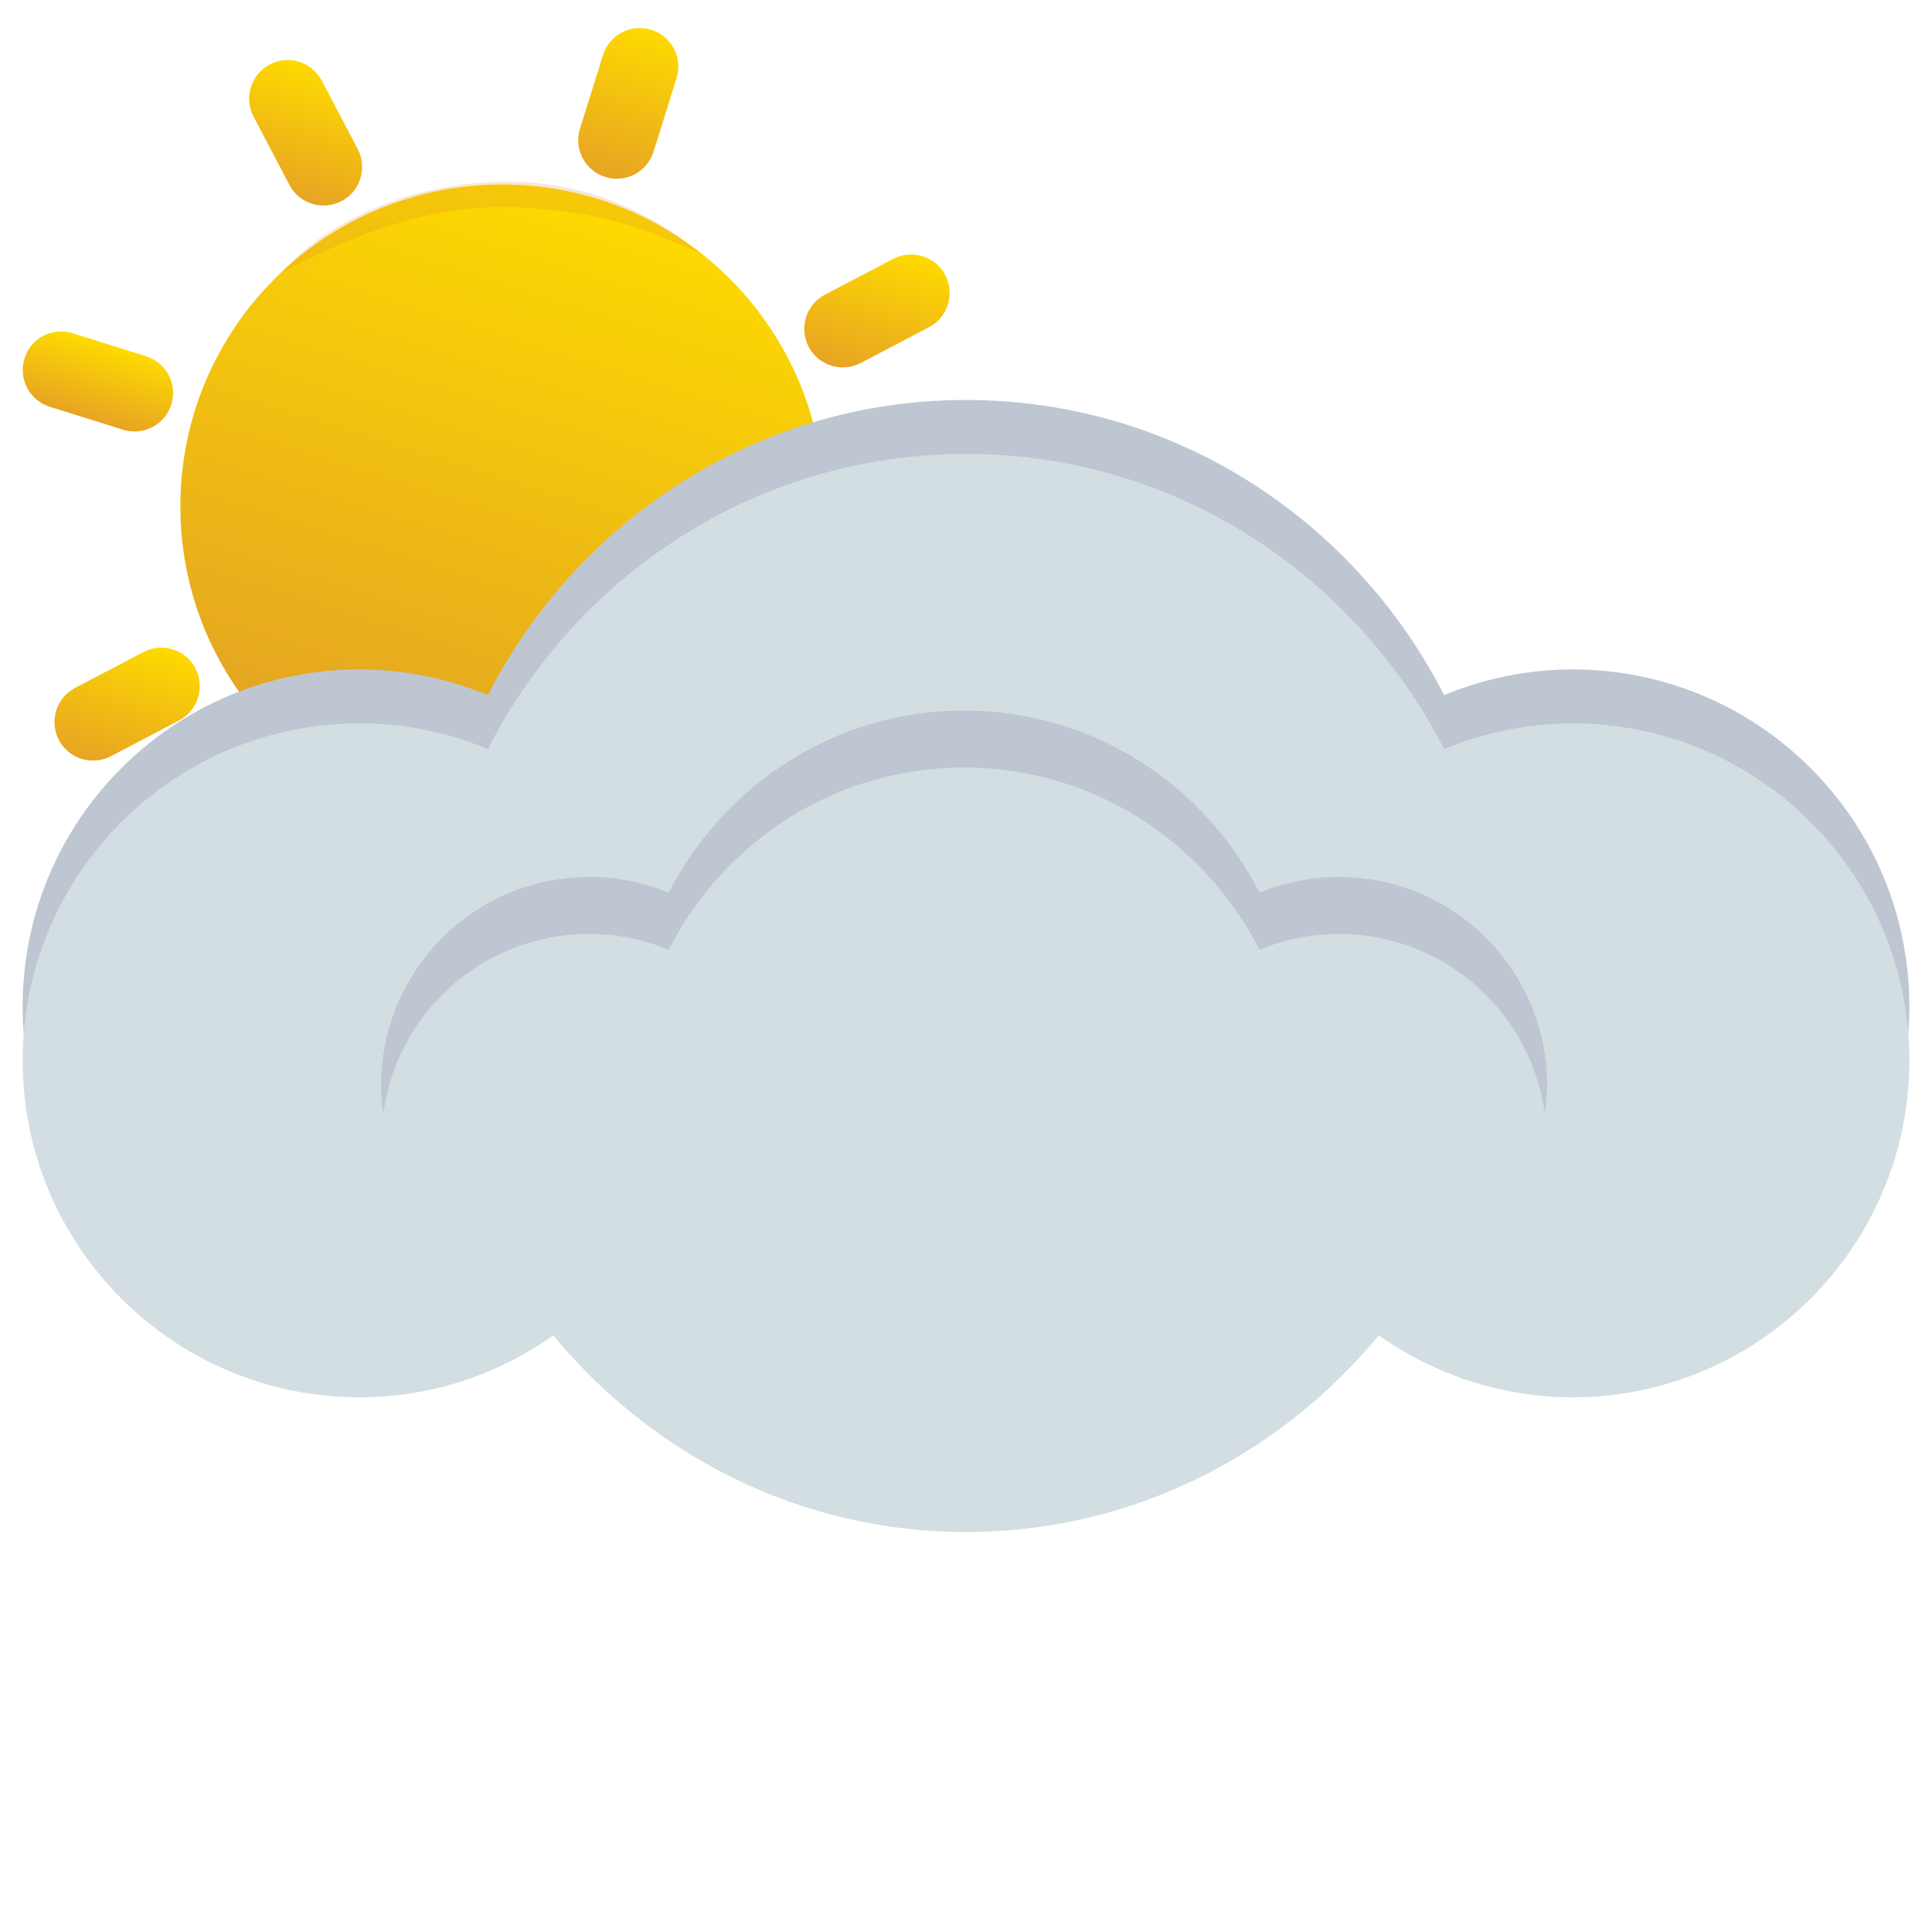
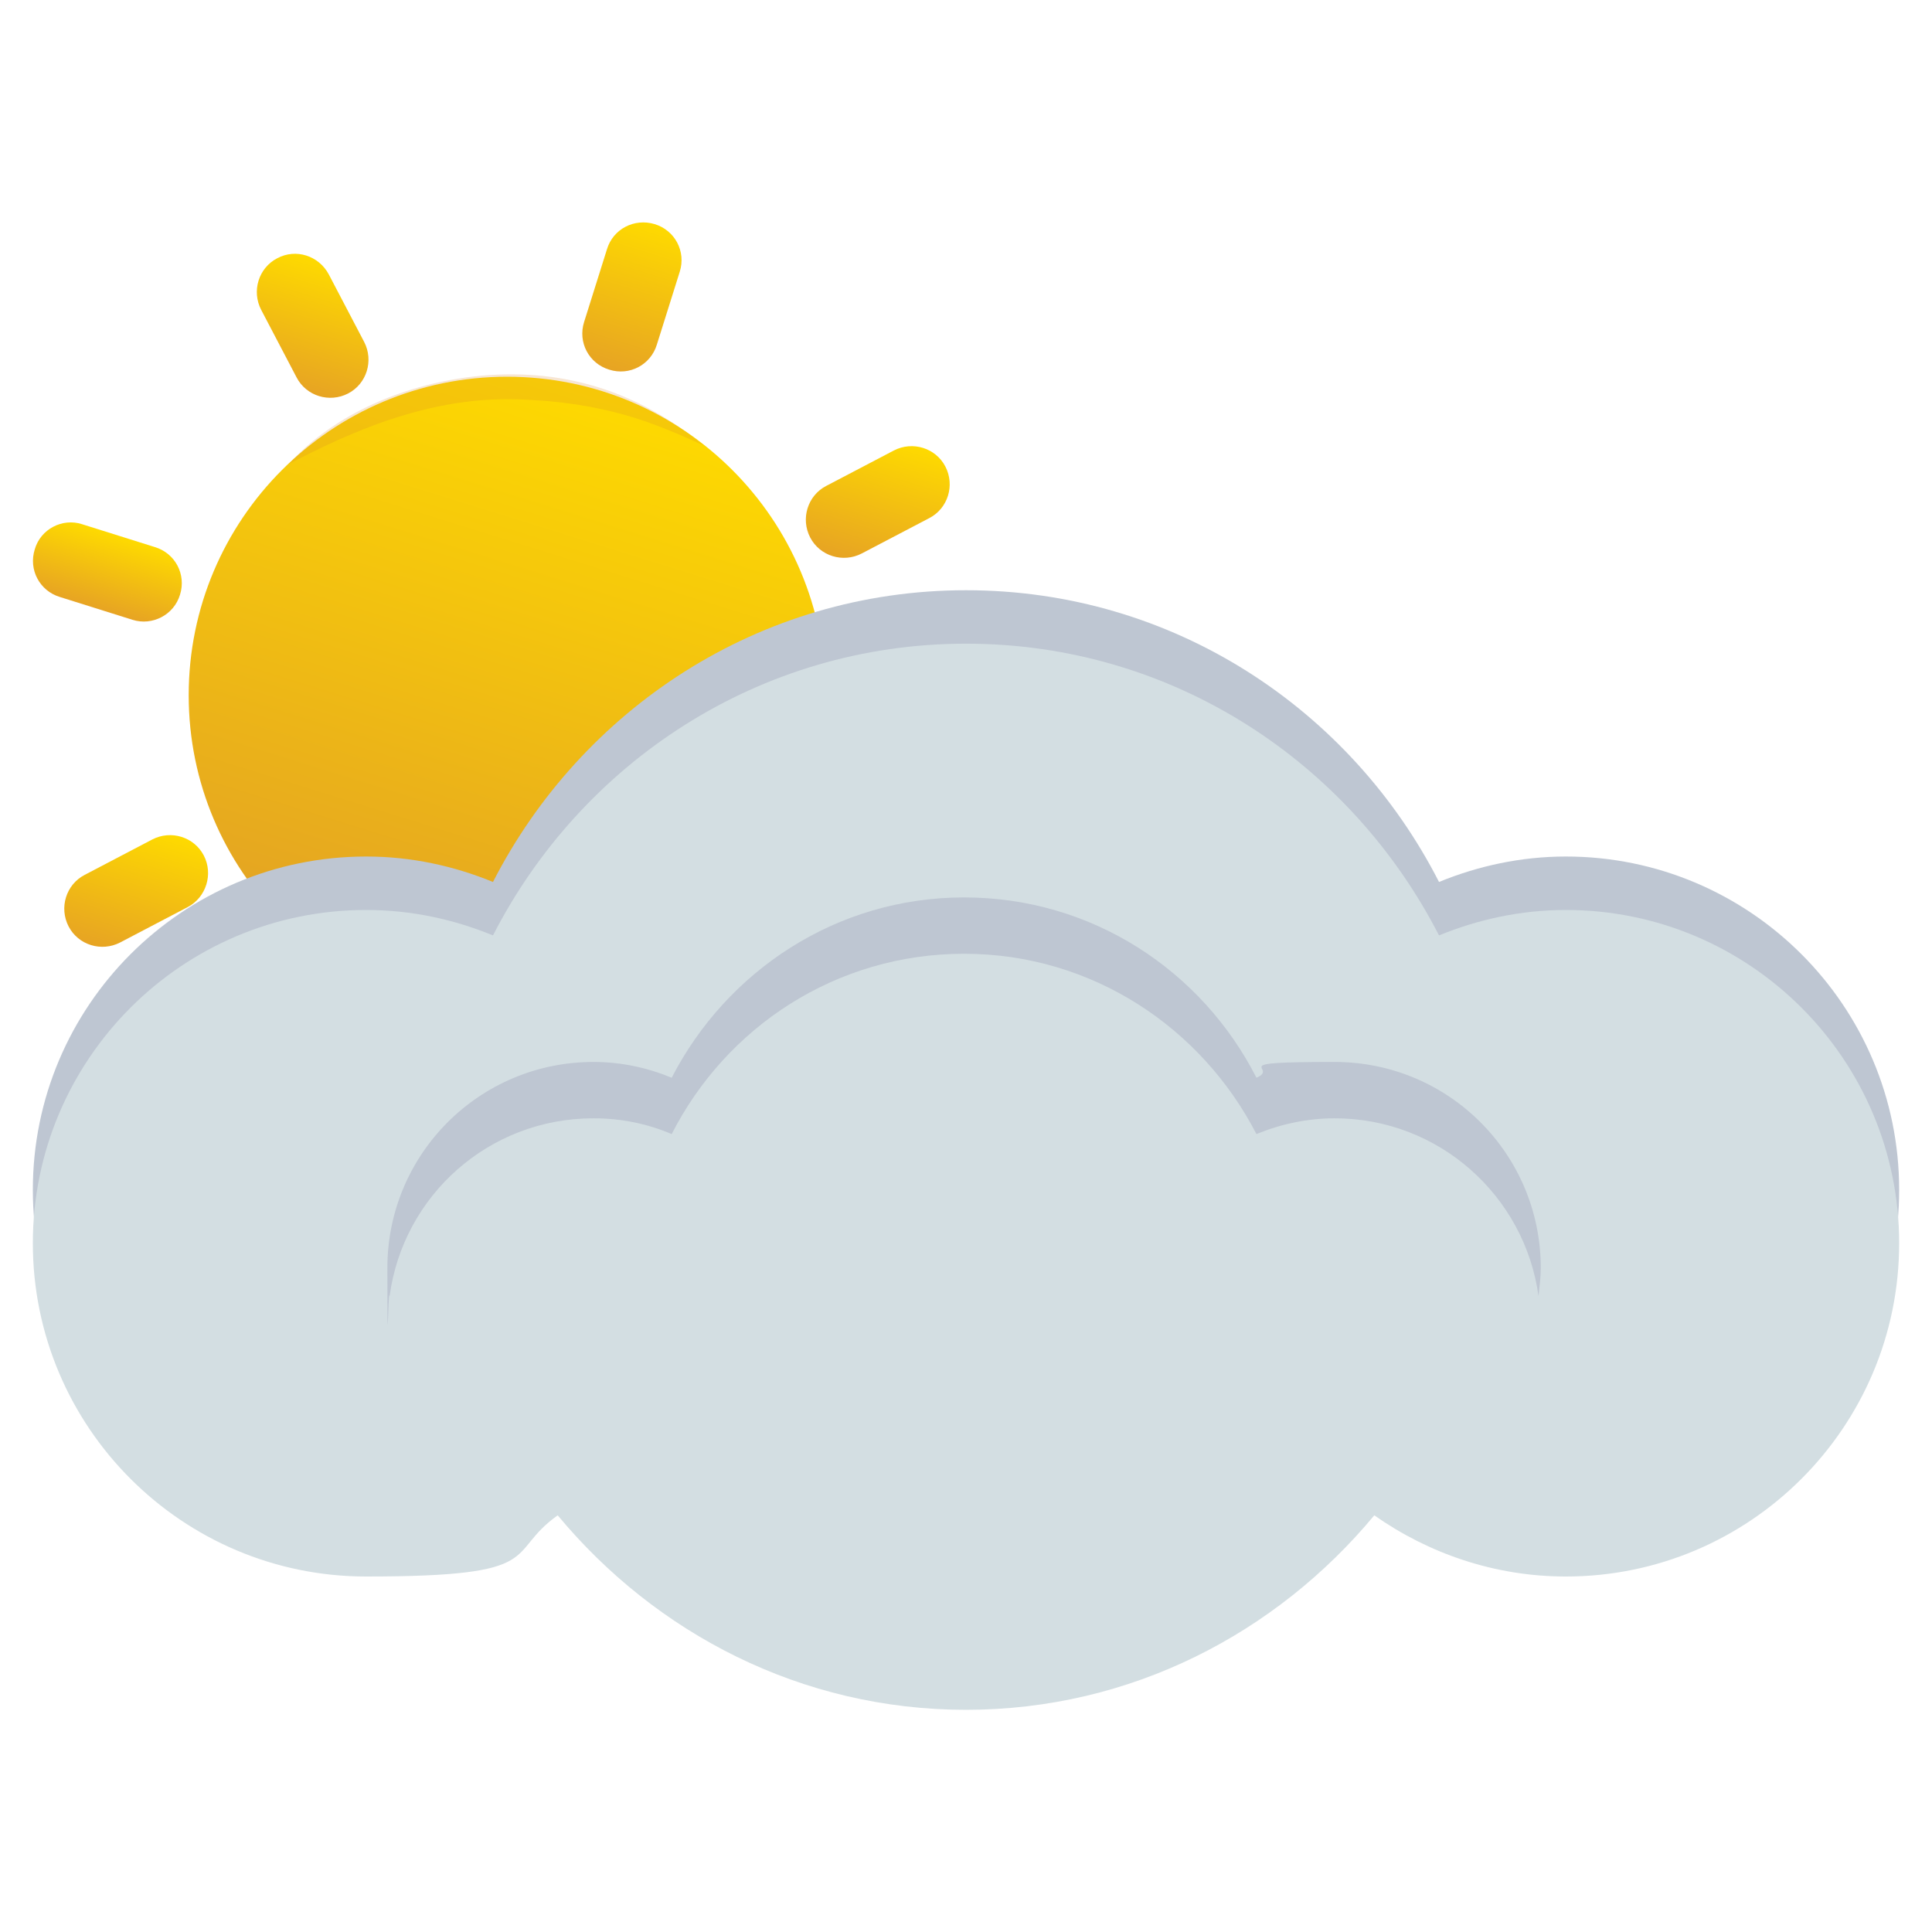
- <svg xmlns="http://www.w3.org/2000/svg" version="1.1" id="Layer_1" x="0px" y="0px" viewBox="0 0 512 512" style="enable-background:new 0 0 512 512;" xml:space="preserve">
-   <style type="text/css">
- 	.st0{fill:url(#XMLID_2_);}
- 	.st1{fill:url(#XMLID_3_);}
- 	.st2{fill:url(#XMLID_4_);}
- 	.st3{fill:url(#XMLID_5_);}
- 	.st4{fill:url(#XMLID_6_);}
- 	.st5{fill:url(#XMLID_7_);}
- 	.st6{fill:url(#XMLID_8_);}
- 	.st7{fill:url(#XMLID_9_);}
- 	.st8{fill:url(#XMLID_10_);}
- 	.st9{opacity:0.5;fill:#D58128;enable-background:new    ;}
- 	.st10{opacity:0.2;fill:#D58128;enable-background:new    ;}
- 	.st11{fill:#BEC6D2;}
- 	.st12{opacity:5.000000e-002;fill:#A7A9AC;enable-background:new    ;}
- 	.st13{fill:#D3DEE2;}
- </style>
-   <g id="XMLID_27_">
-     <linearGradient id="XMLID_2_" gradientUnits="userSpaceOnUse" x1="107.184" y1="17.736" x2="107.184" y2="188.386" gradientTransform="matrix(0.9546 0.2978 -0.2978 0.9546 61.474 3.8986)">
-       <stop offset="0" style="stop-color:#FEDA00" />
-       <stop offset="1" style="stop-color:#E2A025" />
+ <svg xmlns="http://www.w3.org/2000/svg" xmlns:xlink="http://www.w3.org/1999/xlink" id="project" version="1.1" viewBox="0 0 600 600">
+   <defs>
+     <style>
+       .cls-1 {
+         fill: #bec6d2;
+       }
+ 
+       .cls-1, .cls-2, .cls-3, .cls-4, .cls-5, .cls-6, .cls-7, .cls-8, .cls-9, .cls-10, .cls-11, .cls-12, .cls-13, .cls-14 {
+         stroke-width: 0px;
+       }
+ 
+       .cls-2 {
+         fill: url(#linear-gradient);
+       }
+ 
+       .cls-3 {
+         fill: url(#linear-gradient-6);
+       }
+ 
+       .cls-4 {
+         fill: url(#linear-gradient-5);
+       }
+ 
+       .cls-5 {
+         fill: url(#linear-gradient-2);
+       }
+ 
+       .cls-6 {
+         fill: url(#linear-gradient-7);
+       }
+ 
+       .cls-7 {
+         fill: url(#linear-gradient-3);
+       }
+ 
+       .cls-8 {
+         fill: #a7a9ac;
+         opacity: 0;
+       }
+ 
+       .cls-8, .cls-10, .cls-13 {
+         isolation: isolate;
+       }
+ 
+       .cls-9 {
+         fill: url(#linear-gradient-9);
+       }
+ 
+       .cls-10 {
+         opacity: .2;
+       }
+ 
+       .cls-10, .cls-13 {
+         fill: #d58128;
+       }
+ 
+       .cls-11 {
+         fill: url(#linear-gradient-8);
+       }
+ 
+       .cls-12 {
+         fill: url(#linear-gradient-4);
+       }
+ 
+       .cls-13 {
+         opacity: .5;
+       }
+ 
+       .cls-14 {
+         fill: #d3dee2;
+       }
+     </style>
+     <linearGradient id="linear-gradient" x1="196.2" y1="734.2" x2="196.2" y2="536.4" gradientTransform="translate(-218.9 764) rotate(17.3) scale(1 -1)" gradientUnits="userSpaceOnUse">
+       <stop offset="0" stop-color="#feda00" />
+       <stop offset="1" stop-color="#e2a025" />
    </linearGradient>
-     <circle id="XMLID_496_" class="st0" cx="133.1" cy="134.2" r="85.3" />
-     <linearGradient id="XMLID_3_" gradientUnits="userSpaceOnUse" x1="186.554" y1="6.591" x2="186.554" y2="41.418" gradientTransform="matrix(0.9546 0.2978 -0.2978 0.9546 61.474 3.8986)">
-       <stop offset="0" style="stop-color:#FEDA00" />
-       <stop offset="1" style="stop-color:#E7A423" />
+     <linearGradient id="linear-gradient-2" x1="288.2" y1="747.1" x2="288.2" y2="706.7" gradientTransform="translate(-218.9 764) rotate(17.3) scale(1 -1)" gradientUnits="userSpaceOnUse">
+       <stop offset="0" stop-color="#feda00" />
+       <stop offset="1" stop-color="#e7a423" />
    </linearGradient>
-     <path id="XMLID_495_" class="st1" d="M250.5,72.9c-2.6-5-8.8-6.9-13.8-4.3l-18.1,9.5c-5,2.6-6.9,8.8-4.3,13.8   c2.6,5,8.8,6.9,13.8,4.3l18.1-9.5C251.2,84.1,253.1,77.9,250.5,72.9z" />
-     <linearGradient id="XMLID_4_" gradientUnits="userSpaceOnUse" x1="27.879" y1="165.294" x2="27.879" y2="200.121" gradientTransform="matrix(0.9546 0.2978 -0.2978 0.9546 61.474 3.8986)">
-       <stop offset="0" style="stop-color:#FEDA00" />
-       <stop offset="1" style="stop-color:#E7A423" />
-     </linearGradient>
-     <path id="XMLID_494_" class="st2" d="M51.8,177.1c-2.6-5-8.8-6.9-13.8-4.3l-18.1,9.5c-5,2.6-6.9,8.8-4.3,13.8s8.8,6.9,13.8,4.3   l18.1-9.5C52.4,188.3,54.4,182.1,51.8,177.1z" />
-     <linearGradient id="XMLID_5_" gradientUnits="userSpaceOnUse" x1="219.463" y1="93.15" x2="219.463" y2="113.551" gradientTransform="matrix(0.9546 0.2978 -0.2978 0.9546 61.474 3.8986)">
-       <stop offset="0" style="stop-color:#FEDA00" />
-       <stop offset="1" style="stop-color:#E7A423" />
-     </linearGradient>
-     <path id="XMLID_492_" class="st3" d="M259.7,174c1.7-5.4-1.3-11.1-6.7-12.8l-19.5-6.1c-5.4-1.7-11.1,1.3-12.8,6.7   s1.3,11.1,6.7,12.8l19.5,6.1C252.3,182.4,258,179.4,259.7,174z" />
-     <linearGradient id="XMLID_6_" gradientUnits="userSpaceOnUse" x1="-4.965" y1="93.163" x2="-4.965" y2="113.582" gradientTransform="matrix(0.9546 0.2978 -0.2978 0.9546 61.474 3.8986)">
-       <stop offset="0" style="stop-color:#FEDA00" />
-       <stop offset="1" style="stop-color:#E7A423" />
-     </linearGradient>
-     <path id="XMLID_491_" class="st4" d="M45.4,107.2c1.7-5.4-1.3-11.1-6.7-12.8l-19.5-6.1C13.9,86.6,8.1,89.6,6.5,95   c-1.7,5.4,1.3,11.1,6.7,12.8l19.5,6.1C38,115.5,43.7,112.6,45.4,107.2z" />
-     <linearGradient id="XMLID_7_" gradientUnits="userSpaceOnUse" x1="27.963" y1="6.601" x2="27.963" y2="41.428" gradientTransform="matrix(0.9546 0.2978 -0.2978 0.9546 61.474 3.8986)">
-       <stop offset="0" style="stop-color:#FEDA00" />
-       <stop offset="1" style="stop-color:#E7A423" />
-     </linearGradient>
-     <path id="XMLID_489_" class="st5" d="M71.5,17.1c-5,2.6-6.9,8.8-4.3,13.8L76.7,49c2.6,5,8.8,6.9,13.8,4.3s6.9-8.8,4.3-13.8   l-9.5-18.1C82.6,16.4,76.5,14.4,71.5,17.1z" />
-     <linearGradient id="XMLID_8_" gradientUnits="userSpaceOnUse" x1="186.613" y1="165.282" x2="186.613" y2="200.109" gradientTransform="matrix(0.9546 0.2978 -0.2978 0.9546 61.474 3.8986)">
-       <stop offset="0" style="stop-color:#FEDA00" />
-       <stop offset="1" style="stop-color:#E7A423" />
-     </linearGradient>
-     <path id="XMLID_477_" class="st6" d="M175.7,215.8c-5,2.6-6.9,8.8-4.3,13.8l9.5,18.1c2.6,5,8.8,6.9,13.8,4.3s6.9-8.8,4.3-13.8   l-9.5-18.1C186.9,215.1,180.7,213.2,175.7,215.8z" />
-     <linearGradient id="XMLID_9_" gradientUnits="userSpaceOnUse" x1="107.284" y1="195.171" x2="107.284" y2="235.972" gradientTransform="matrix(0.9546 0.2978 -0.2978 0.9546 61.474 3.8986)">
-       <stop offset="0" style="stop-color:#FEDA00" />
-       <stop offset="1" style="stop-color:#E7A423" />
-     </linearGradient>
-     <path id="XMLID_475_" class="st7" d="M93.6,261.1c5.4,1.7,11.1-1.3,12.8-6.7l6.1-19.5c1.7-5.4-1.3-11.1-6.7-12.8   c-5.4-1.7-11.1,1.3-12.8,6.7l-6.1,19.5C85.2,253.7,88.2,259.4,93.6,261.1z" />
-     <linearGradient id="XMLID_10_" gradientUnits="userSpaceOnUse" x1="107.262" y1="-29.275" x2="107.262" y2="11.525" gradientTransform="matrix(0.9546 0.2978 -0.2978 0.9546 61.474 3.8986)">
-       <stop offset="0" style="stop-color:#FEDA00" />
-       <stop offset="1" style="stop-color:#E7A423" />
-     </linearGradient>
-     <path id="XMLID_474_" class="st8" d="M160.4,46.9c5.4,1.7,11.1-1.3,12.8-6.7l6.1-19.5c1.7-5.4-1.3-11.1-6.7-12.8   s-11.1,1.3-12.8,6.7l-6.1,19.5C152,39.5,155,45.2,160.4,46.9z" />
-     <path id="XMLID_470_" class="st9" d="M129.3,219.1c22.1,0.7,47.7-7.3,62.9-24c-16.2,8.3-37.4,18-61.7,17.2s-37.3-6.4-50.8-12.4   C90.9,209.1,106.9,218.4,129.3,219.1z" />
-     <path id="XMLID_469_" class="st10" d="M136.8,48.2c-21.9-0.7-47.2,7.3-62.2,24c16-8.3,37-18,61.1-17.3c24.1,0.8,36.8,6.4,50.2,12.4   C174.7,58.2,159,48.9,136.8,48.2z" />
+     <linearGradient id="linear-gradient-3" x1="104.2" y1="563.1" x2="104.2" y2="522.8" xlink:href="#linear-gradient-2" />
+     <linearGradient id="linear-gradient-4" x1="326.3" y1="646.8" x2="326.3" y2="623.1" xlink:href="#linear-gradient-2" />
+     <linearGradient id="linear-gradient-5" x1="66.2" y1="646.7" x2="66.2" y2="623.1" xlink:href="#linear-gradient-2" />
+     <linearGradient id="linear-gradient-6" x1="104.3" y1="747.1" x2="104.3" y2="706.7" xlink:href="#linear-gradient-2" />
+     <linearGradient id="linear-gradient-7" x1="288.2" y1="563.2" x2="288.2" y2="522.8" xlink:href="#linear-gradient-2" />
+     <linearGradient id="linear-gradient-8" x1="196.3" y1="528.5" x2="196.3" y2="481.2" xlink:href="#linear-gradient-2" />
+     <linearGradient id="linear-gradient-9" x1="196.2" y1="788.7" x2="196.2" y2="741.4" xlink:href="#linear-gradient-2" />
+   </defs>
+   <g>
+     <circle class="cls-2" cx="157.5" cy="215.9" r="98.9" />
+     <path class="cls-5" d="M293.6,144.9c-3-5.8-10.2-8-16-5l-21,11c-5.8,3-8,10.2-5,16,3,5.8,10.2,8,16,5l21-11c5.8-3,8-10.2,5-16Z" />
+     <path class="cls-7" d="M63.3,265.7c-3-5.8-10.2-8-16-5l-21,11c-5.8,3-8,10.2-5,16s10.2,8,16,5l21-11c5.7-3,8-10.2,5-16Z" />
+     <path class="cls-12" d="M304.3,262.1c2-6.3-1.5-12.9-7.8-14.8l-22.6-7.1c-6.3-2-12.9,1.5-14.8,7.8s1.5,12.9,7.8,14.8l22.6,7.1c6.3,2,12.9-1.5,14.8-7.8Z" />
+     <path class="cls-4" d="M55.9,184.7c2-6.3-1.5-12.9-7.8-14.8l-22.6-7.1c-6.1-2-12.9,1.5-14.7,7.8-2,6.3,1.5,12.9,7.8,14.8l22.6,7.1c6.1,1.9,12.8-1.5,14.7-7.8Z" />
+     <path class="cls-3" d="M86.1,80.2c-5.8,3-8,10.2-5,16l11,21c3,5.8,10.2,8,16,5s8-10.2,5-16l-11-21c-3.1-5.8-10.2-8.1-16-5Z" />
+     <path class="cls-6" d="M206.9,310.5c-5.8,3-8,10.2-5,16l11,21c3,5.8,10.2,8,16,5,5.8-3,8-10.2,5-16l-11-21c-3-5.8-10.2-8-16-5Z" />
+     <path class="cls-11" d="M111.8,363c6.3,2,12.9-1.5,14.8-7.8l7.1-22.6c2-6.3-1.5-12.9-7.8-14.8-6.3-2-12.9,1.5-14.8,7.8l-7.1,22.6c-2,6.3,1.5,12.9,7.8,14.8Z" />
+     <path class="cls-9" d="M189.2,114.8c6.3,2,12.9-1.5,14.8-7.8l7.1-22.6c2-6.3-1.5-12.9-7.8-14.8s-12.9,1.5-14.8,7.8l-7.1,22.6c-2,6.3,1.5,12.9,7.8,14.8Z" />
+     <path class="cls-13" d="M153.1,314.4c25.6.8,55.3-8.5,72.9-27.8-18.8,9.6-43.4,20.9-71.5,19.9-28.2-.9-43.2-7.4-58.9-14.4,13,10.7,31.5,21.4,57.5,22.3Z" />
+     <path class="cls-10" d="M161.8,116.3c-25.4-.8-54.7,8.5-72.1,27.8,18.5-9.6,42.9-20.9,70.8-20.1,27.9.9,42.7,7.4,58.2,14.4-13-10.5-31.2-21.3-56.9-22.1Z" />
  </g>
-   <g id="XMLID_78_">
-     <path id="XMLID_637_" class="st11" d="M416.7,177.4c-12,0-23.5,2.5-34,6.8C359.1,138,311.5,106,256,106s-103.1,32-126.7,78.2   c-10.5-4.3-21.9-6.8-34-6.8C46,177.4,6,217.4,6,266.7S46,356,95.3,356c19.1,0,36.8-6.1,51.3-16.4c26.2,31.6,65.2,52.1,109.4,52.1   s83.2-20.5,109.4-52.1c14.5,10.2,32.2,16.4,51.3,16.4c49.3,0,89.3-40,89.3-89.3S466,177.4,416.7,177.4z" />
-     <path id="XMLID_636_" class="st12" d="M267.8,254.6c-96.2-9.7-186.3,3.7-257.5,33.7c8.9,40,44.5,69.9,87.1,69.9   c19.1,0,36.8-6.1,51.3-16.4c26.2,31.6,65.2,52.1,109.4,52.1s83.2-20.5,109.4-52.1c14.5,10.2,32.2,16.4,51.3,16.4   c28.6,0,54-13.5,70.4-34.5C428.6,288.3,352.3,263.1,267.8,254.6z" />
-     <path id="XMLID_635_" class="st13" d="M416.7,191.7c-12,0-23.5,2.5-34,6.8c-23.7-46.2-71.2-78.2-126.7-78.2s-103.1,32-126.7,78.2   c-10.5-4.3-21.9-6.8-34-6.8C46,191.7,6,231.7,6,281s40,89.3,89.3,89.3c19.1,0,36.8-6.1,51.3-16.4C172.8,385.5,211.8,406,256,406   s83.2-20.5,109.4-52.1c14.5,10.2,32.2,16.4,51.3,16.4c49.3,0,89.3-40,89.3-89.3S466,191.7,416.7,191.7z" />
-     <path id="XMLID_541_" class="st11" d="M156.2,247.5c7.5,0,14.5,1.5,21,4.2c14.6-28.6,44-48.3,78.3-48.3s63.7,19.8,78.3,48.3   c6.5-2.7,13.6-4.2,21-4.2c27.9,0,50.9,20.7,54.6,47.6c0.3-2.5,0.6-5,0.6-7.5c0-30.5-24.7-55.2-55.2-55.2c-7.4,0-14.5,1.5-21,4.2   c-14.6-28.6-44-48.3-78.3-48.3s-63.7,19.8-78.3,48.3c-6.5-2.7-13.5-4.2-21-4.2c-30.5,0-55.2,24.7-55.2,55.2c0,2.6,0.2,5.1,0.6,7.5   C105.2,268.2,128.2,247.5,156.2,247.5z" />
+   <g>
+     <path class="cls-1" d="M486.3,266c-13.9,0-27.2,2.9-39.4,7.9-27.4-53.6-82.5-90.6-146.9-90.6s-119.5,37.1-146.9,90.6c-12.2-5-25.4-7.9-39.4-7.9-57.1,0-103.5,46.4-103.5,103.5s46.4,103.5,103.5,103.5,42.7-7.1,59.5-19c30.4,36.6,75.6,60.4,126.8,60.4s96.4-23.8,126.8-60.4c16.8,11.8,37.3,19,59.5,19,57.1,0,103.5-46.4,103.5-103.5s-46.4-103.5-103.5-103.5Z" />
+     <path class="cls-8" d="M313.7,355.5c-111.5-11.2-215.9,4.3-298.5,39.1,10.3,46.4,51.6,81,101,81s42.7-7.1,59.5-19c30.4,36.6,75.6,60.4,126.8,60.4s96.4-23.8,126.8-60.4c16.8,11.8,37.3,19,59.5,19,33.2,0,62.6-15.6,81.6-40-70.2-41-158.7-70.2-256.6-80.1Z" />
+     <path class="cls-14" d="M486.3,282.6c-13.9,0-27.2,2.9-39.4,7.9-27.5-53.6-82.5-90.6-146.9-90.6s-119.5,37.1-146.9,90.6c-12.2-5-25.4-7.9-39.4-7.9-57.1,0-103.5,46.4-103.5,103.5s46.4,103.5,103.5,103.5,42.7-7.1,59.5-19c30.4,36.6,75.6,60.4,126.8,60.4s96.4-23.8,126.8-60.4c16.8,11.8,37.3,19,59.5,19,57.1,0,103.5-46.4,103.5-103.5s-46.4-103.5-103.5-103.5Z" />
+     <path class="cls-1" d="M184.3,347.3c8.7,0,16.8,1.7,24.3,4.9,16.9-33.2,51-56,90.8-56s73.8,23,90.8,56c7.5-3.1,15.8-4.9,24.3-4.9,32.3,0,59,24,63.3,55.2.3-2.9.7-5.8.7-8.7,0-35.4-28.6-64-64-64s-16.8,1.7-24.3,4.9c-16.9-33.2-51-56-90.8-56s-73.8,23-90.8,56c-7.5-3.1-15.6-4.9-24.3-4.9-35.4,0-64,28.6-64,64s.2,5.9.7,8.7c4.2-31.2,30.8-55.2,63.3-55.2Z" />
  </g>
</svg>
